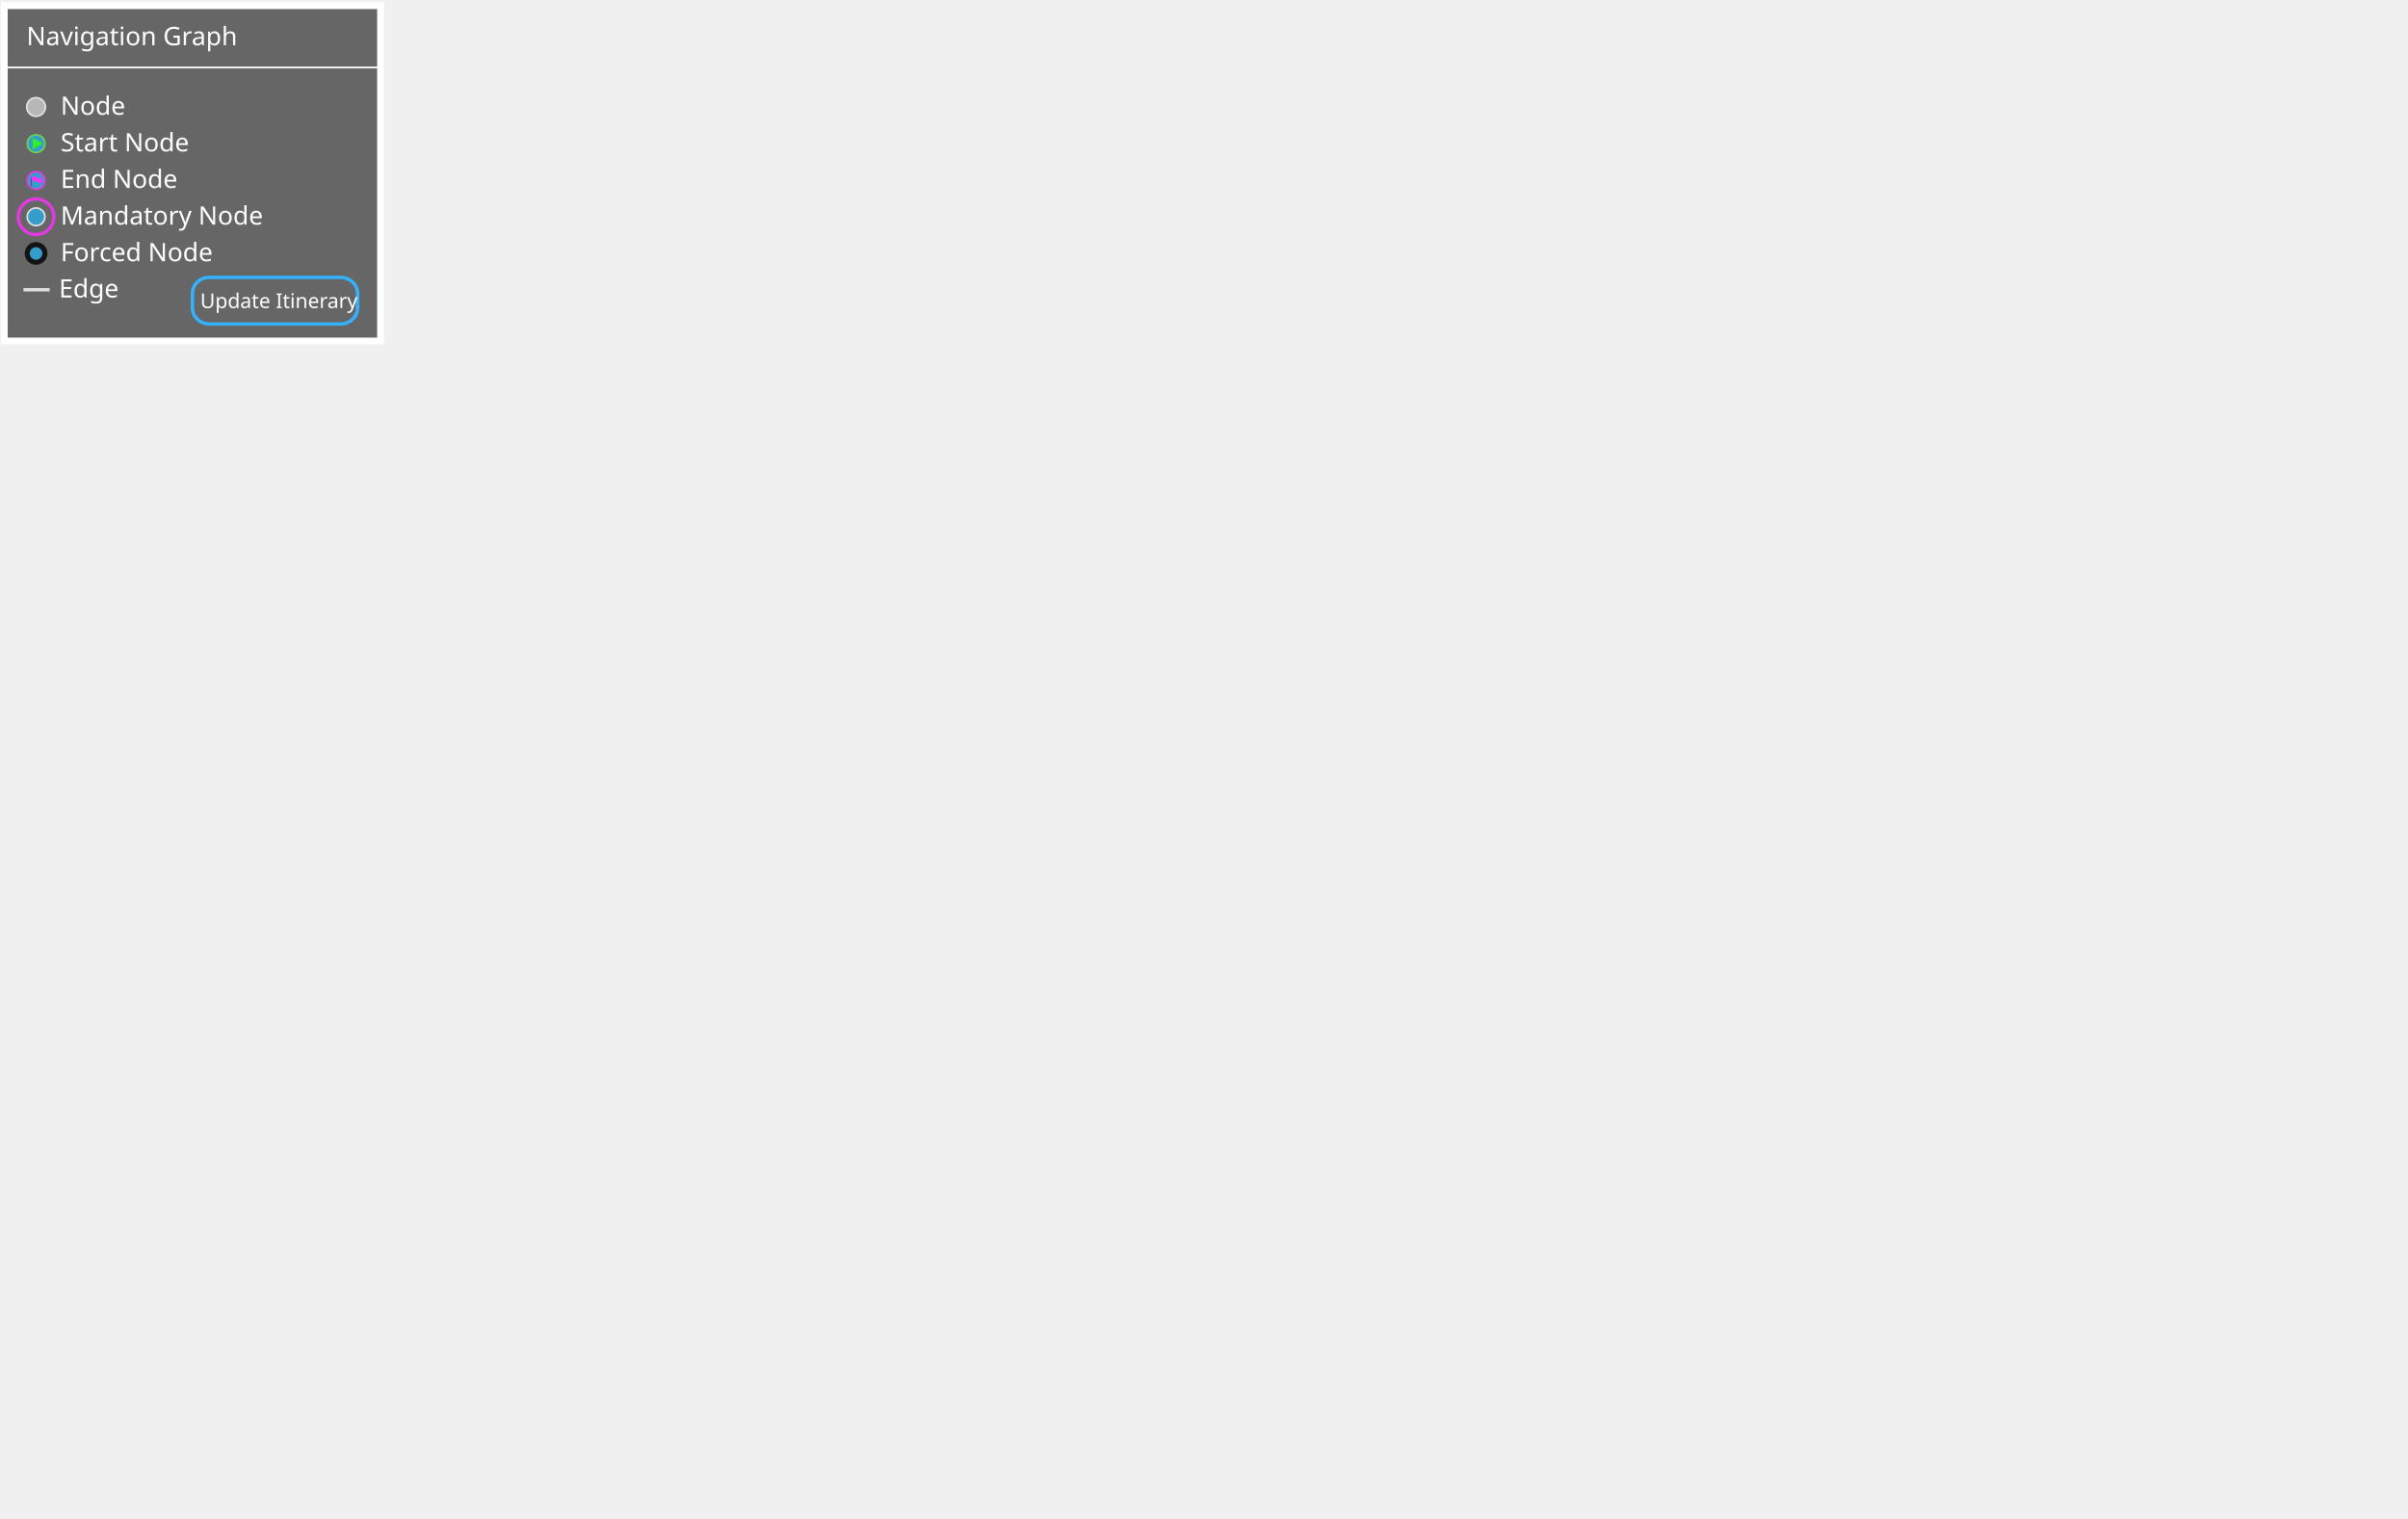
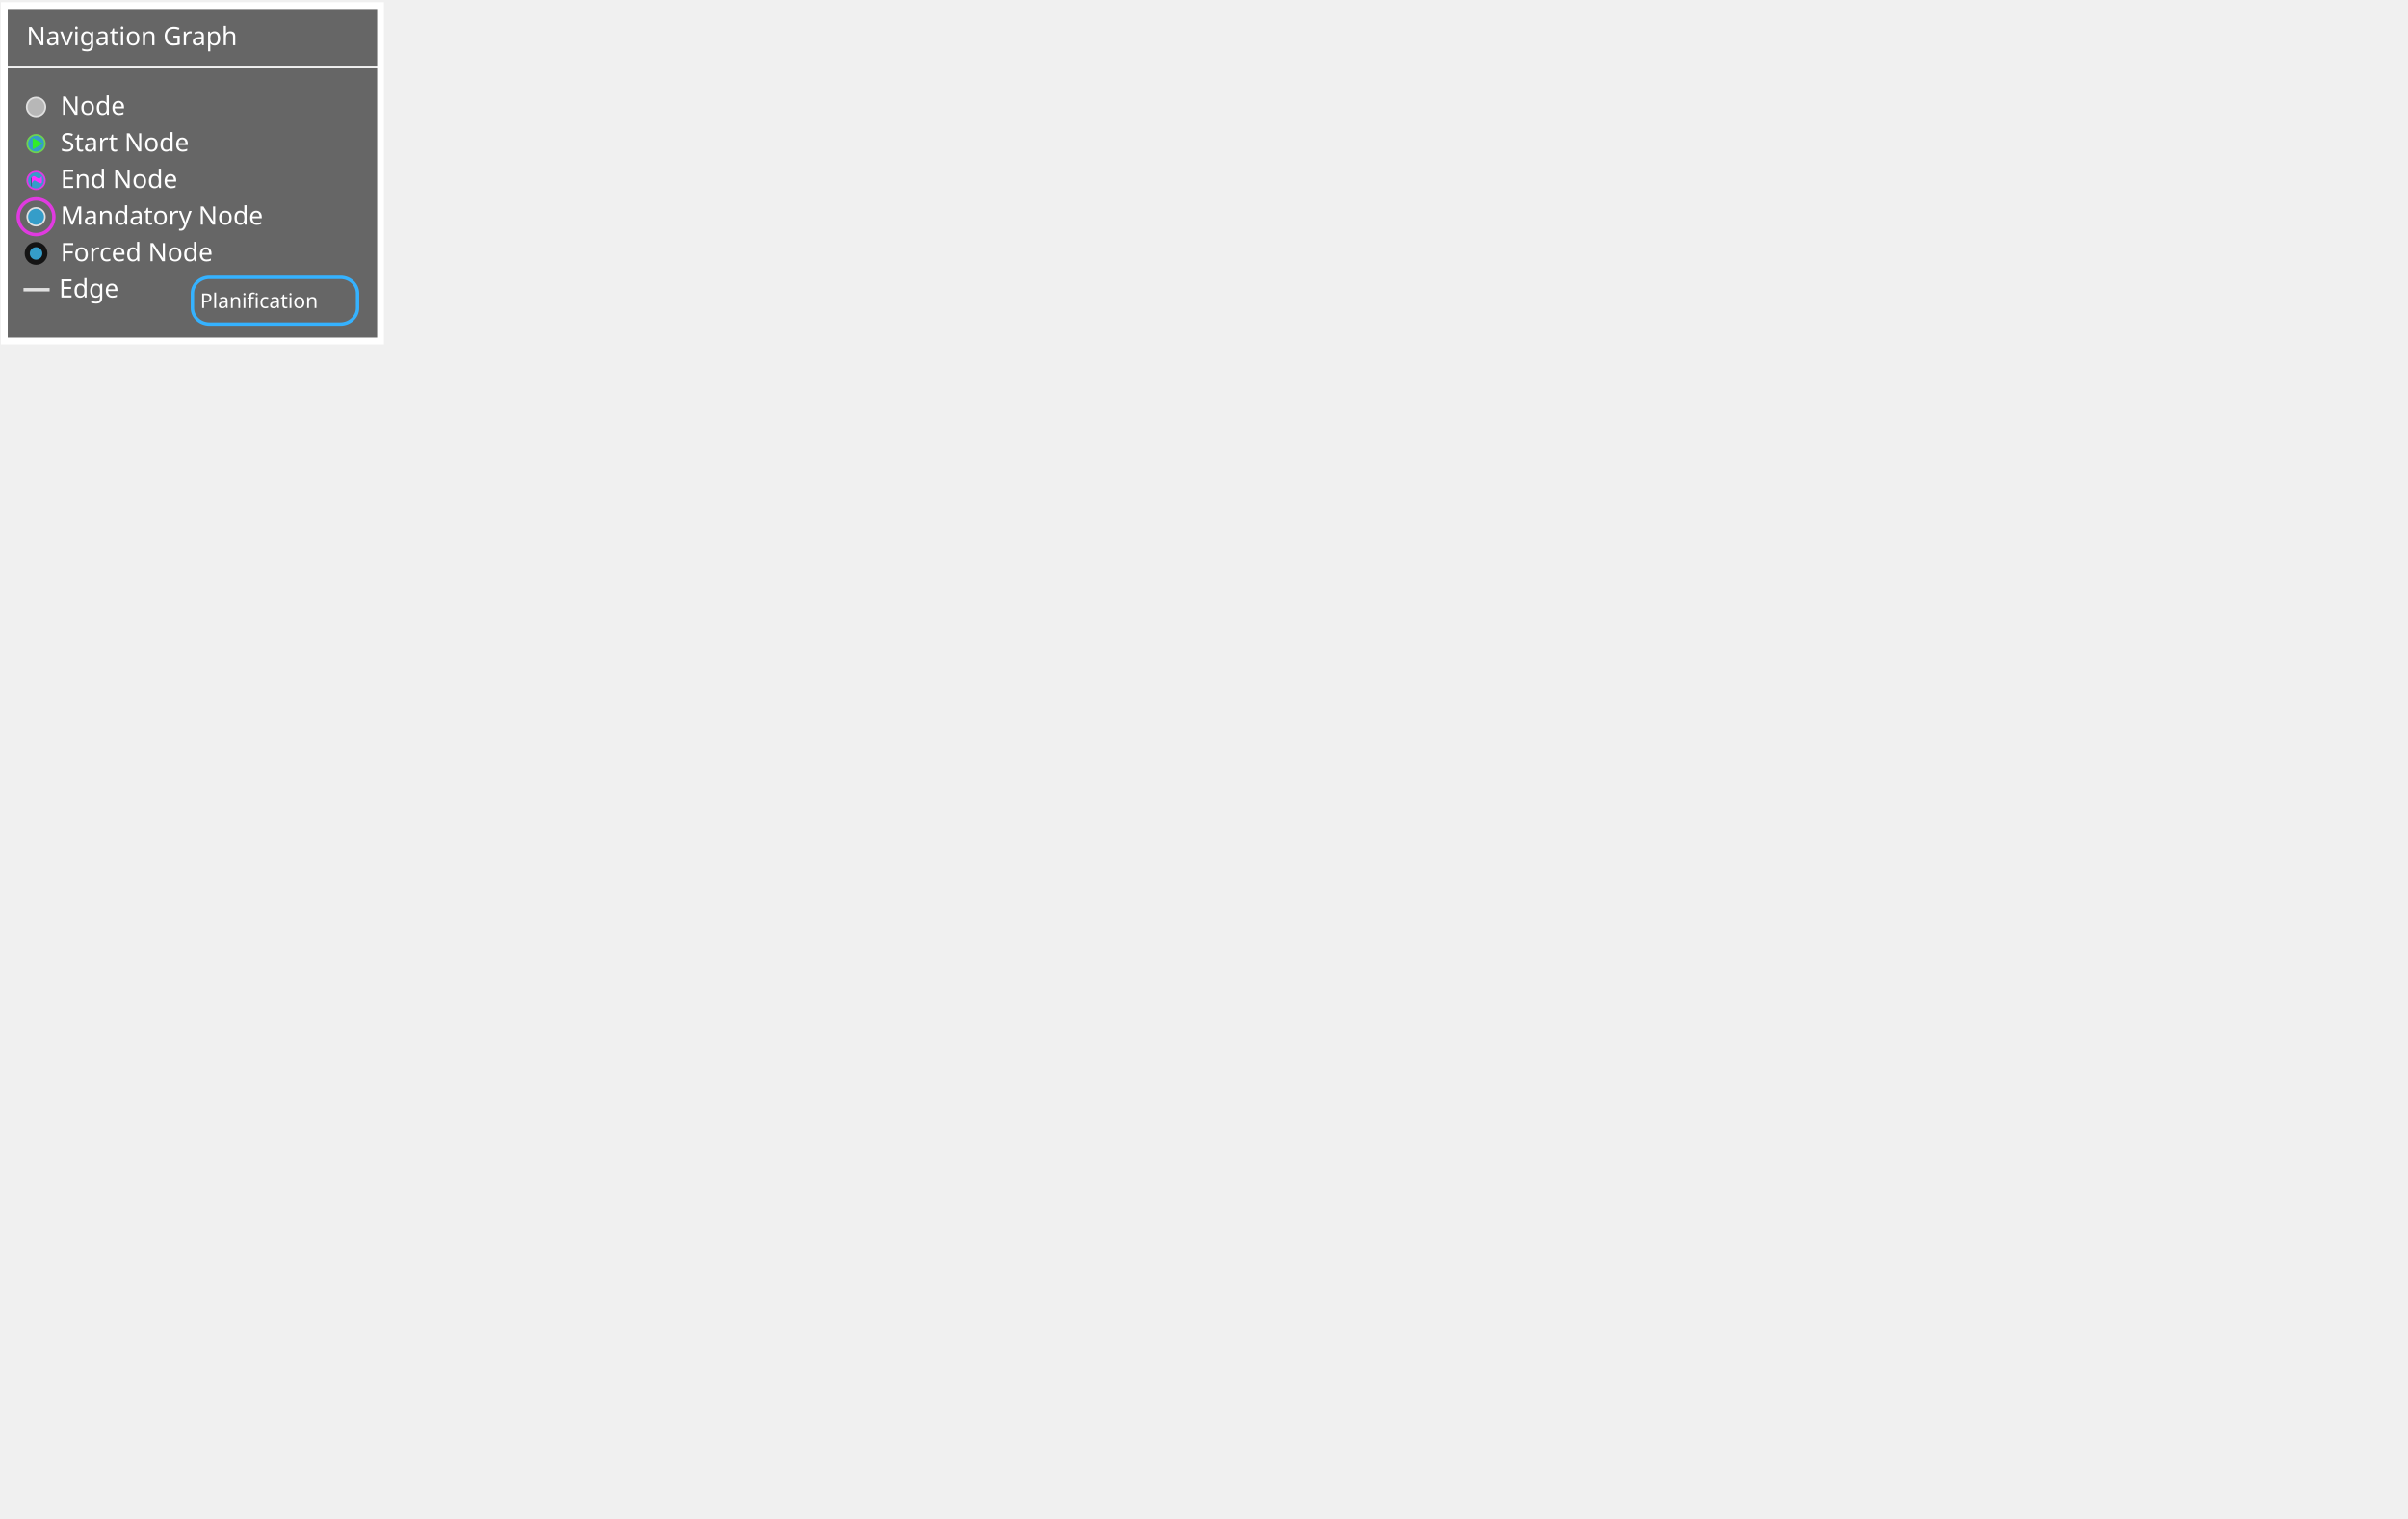
<svg xmlns="http://www.w3.org/2000/svg" version="1.1" id="Calque_1" x="0px" y="0px" width="1419px" height="895px" viewBox="0 0 1419 895" enable-background="new 0 0 1419 895" xml:space="preserve">
  <g id="GraphNav">
    <rect x="2.55" y="3.34" fill="#666666" stroke="#FFFFFF" stroke-width="4" stroke-miterlimit="10" width="221.7" height="197.6" />
    <rect x="2.55" y="3.34" fill="none" stroke="#FFFFFF" stroke-miterlimit="10" width="221.7" height="36.4" />
    <text transform="matrix(1 0 0 1 15.6387 26.6473)" fill="#FFFFFF" font-family="'MyriadPro-Regular'" font-size="15px">Navigation Graph</text>
    <text transform="matrix(1 0 0 1 35.7067 67.6306)" fill="#FFFFFF" font-family="'MyriadPro-Regular'" font-size="15px">Node</text>
    <circle id="node" opacity="0.8" fill="#CCCCCC" stroke="#FFFFFF" stroke-miterlimit="10" enable-background="new    " cx="21.25" cy="63.04" r="5.5" />
    <text transform="matrix(1 0 0 1 35.7072 89.2023)" fill="#FFFFFF" font-family="'MyriadPro-Regular'" font-size="15px">Start Node</text>
    <text transform="matrix(1 0 0 1 35.7065 110.774)" fill="#FFFFFF" font-family="'MyriadPro-Regular'" font-size="15px">End Node</text>
    <text transform="matrix(1 0 0 1 35.7064 132.3456)" fill="#FFFFFF" font-family="'MyriadPro-Regular'" font-size="15px">Mandatory Node</text>
    <text id="Forced" transform="matrix(1 0 0 1 35.7064 153.9172)" fill="#FFFFFF" font-family="'MyriadPro-Regular'" font-size="15px">Forced Node</text>
    <circle id="node_forced" opacity="0.8" fill="#29ABE2" stroke="#000000" stroke-width="3" stroke-miterlimit="10" enable-background="new    " cx="21.25" cy="149.34" r="5.2" />
    <g id="node_mandatory">
      <circle id="GraphNode_00000083795221278490551850000002762137817906150278_" opacity="0.8" fill="#29ABE2" stroke="#FFFFFF" stroke-miterlimit="10" enable-background="new    " cx="21.25" cy="127.74" r="5.2" />
      <g id="waypoint_00000149381495119761874650000010747891893097652116_" display="none">
        <line display="inline" fill="none" stroke="#000000" stroke-width="2" stroke-miterlimit="10" x1="17.45" y1="123.94" x2="25.65" y2="132.14" />
        <line display="inline" fill="none" stroke="#000000" stroke-width="2" stroke-miterlimit="10" x1="17.45" y1="132.14" x2="25.65" y2="123.94" />
      </g>
      <circle opacity="0.8" fill="none" stroke="#FF30FF" stroke-width="2" stroke-linecap="round" stroke-miterlimit="10" enable-background="new    " cx="21.25" cy="127.74" r="10.5" />
    </g>
    <text transform="matrix(1 0 0 1 34.7224 175.3087)" fill="#FFFFFF" font-family="'MyriadPro-Regular'" font-size="15px">Edge</text>
    <line opacity="0.8" fill="none" stroke="#FFFFFF" stroke-width="2" stroke-miterlimit="10" enable-background="new    " x1="13.85" y1="170.74" x2="29.25" y2="170.74" />
    <g id="update_button">
      <path id="rect" fill="#666666" stroke="#35B2FF" stroke-width="2" stroke-miterlimit="10" d="M200.64,190.94h-77.18    c-5.57,0-10.06-4.2-10.06-9.4v-8.7c0-5.2,4.5-9.4,10.06-9.4h77.18c5.57,0,10.06,4.2,10.06,9.4v8.7    C210.7,186.64,206.2,190.94,200.64,190.94z" />
-       <text transform="matrix(1 0 0 1 118.0001 181.5342)" fill="#FFFFFF" font-family="'MyriadPro-Regular'" font-size="12px">Update Itinerary</text>
+       <text transform="matrix(1 0 0 1 118.0001 181.5342)" fill="#FFFFFF" font-family="'MyriadPro-Regular'" font-size="12px">Planification</text>
    </g>
    <g id="node_start">
      <circle id="node_start2" opacity="0.8" fill="#29ABE2" stroke="#70EE49" stroke-miterlimit="10" enable-background="new    " cx="21.25" cy="84.64" r="5.2" />
      <polygon fill="#32ED2B" points="25.25,84.64 19.25,81.24 19.25,88.04   " />
    </g>
    <g id="node_end">
      <circle id="node_endd" opacity="0.8" fill="#29ABE2" stroke="#FF30FF" stroke-miterlimit="10" enable-background="new    " cx="21.25" cy="106.34" r="5.2" />
      <path fill="#FF30FF" d="M21.95,104.84c1.4,0.6,1.4,0.6,2.6-0.9c0-0.1,0.1,0.1,0.1,0.1c0.1,2.7,0,0,0.1,2.7c0,1.7-0.6,1.6-2.5,0.6    c-0.8-0.4-1.3-0.9-1.9-1c-0.8-0.1-1.4,1.7-1.6,1.6c-0.1,0-0.1-0.1-0.1-0.2c0-0.5-0.1-1.6-0.2-3    C19.85,103.54,19.85,103.34,21.95,104.84z" />
      <line fill="none" stroke="#1D1D1B" stroke-width="0.25" stroke-linecap="round" stroke-miterlimit="10" x1="18.45" y1="104.84" x2="18.65" y2="109.74" />
    </g>
  </g>
</svg>
